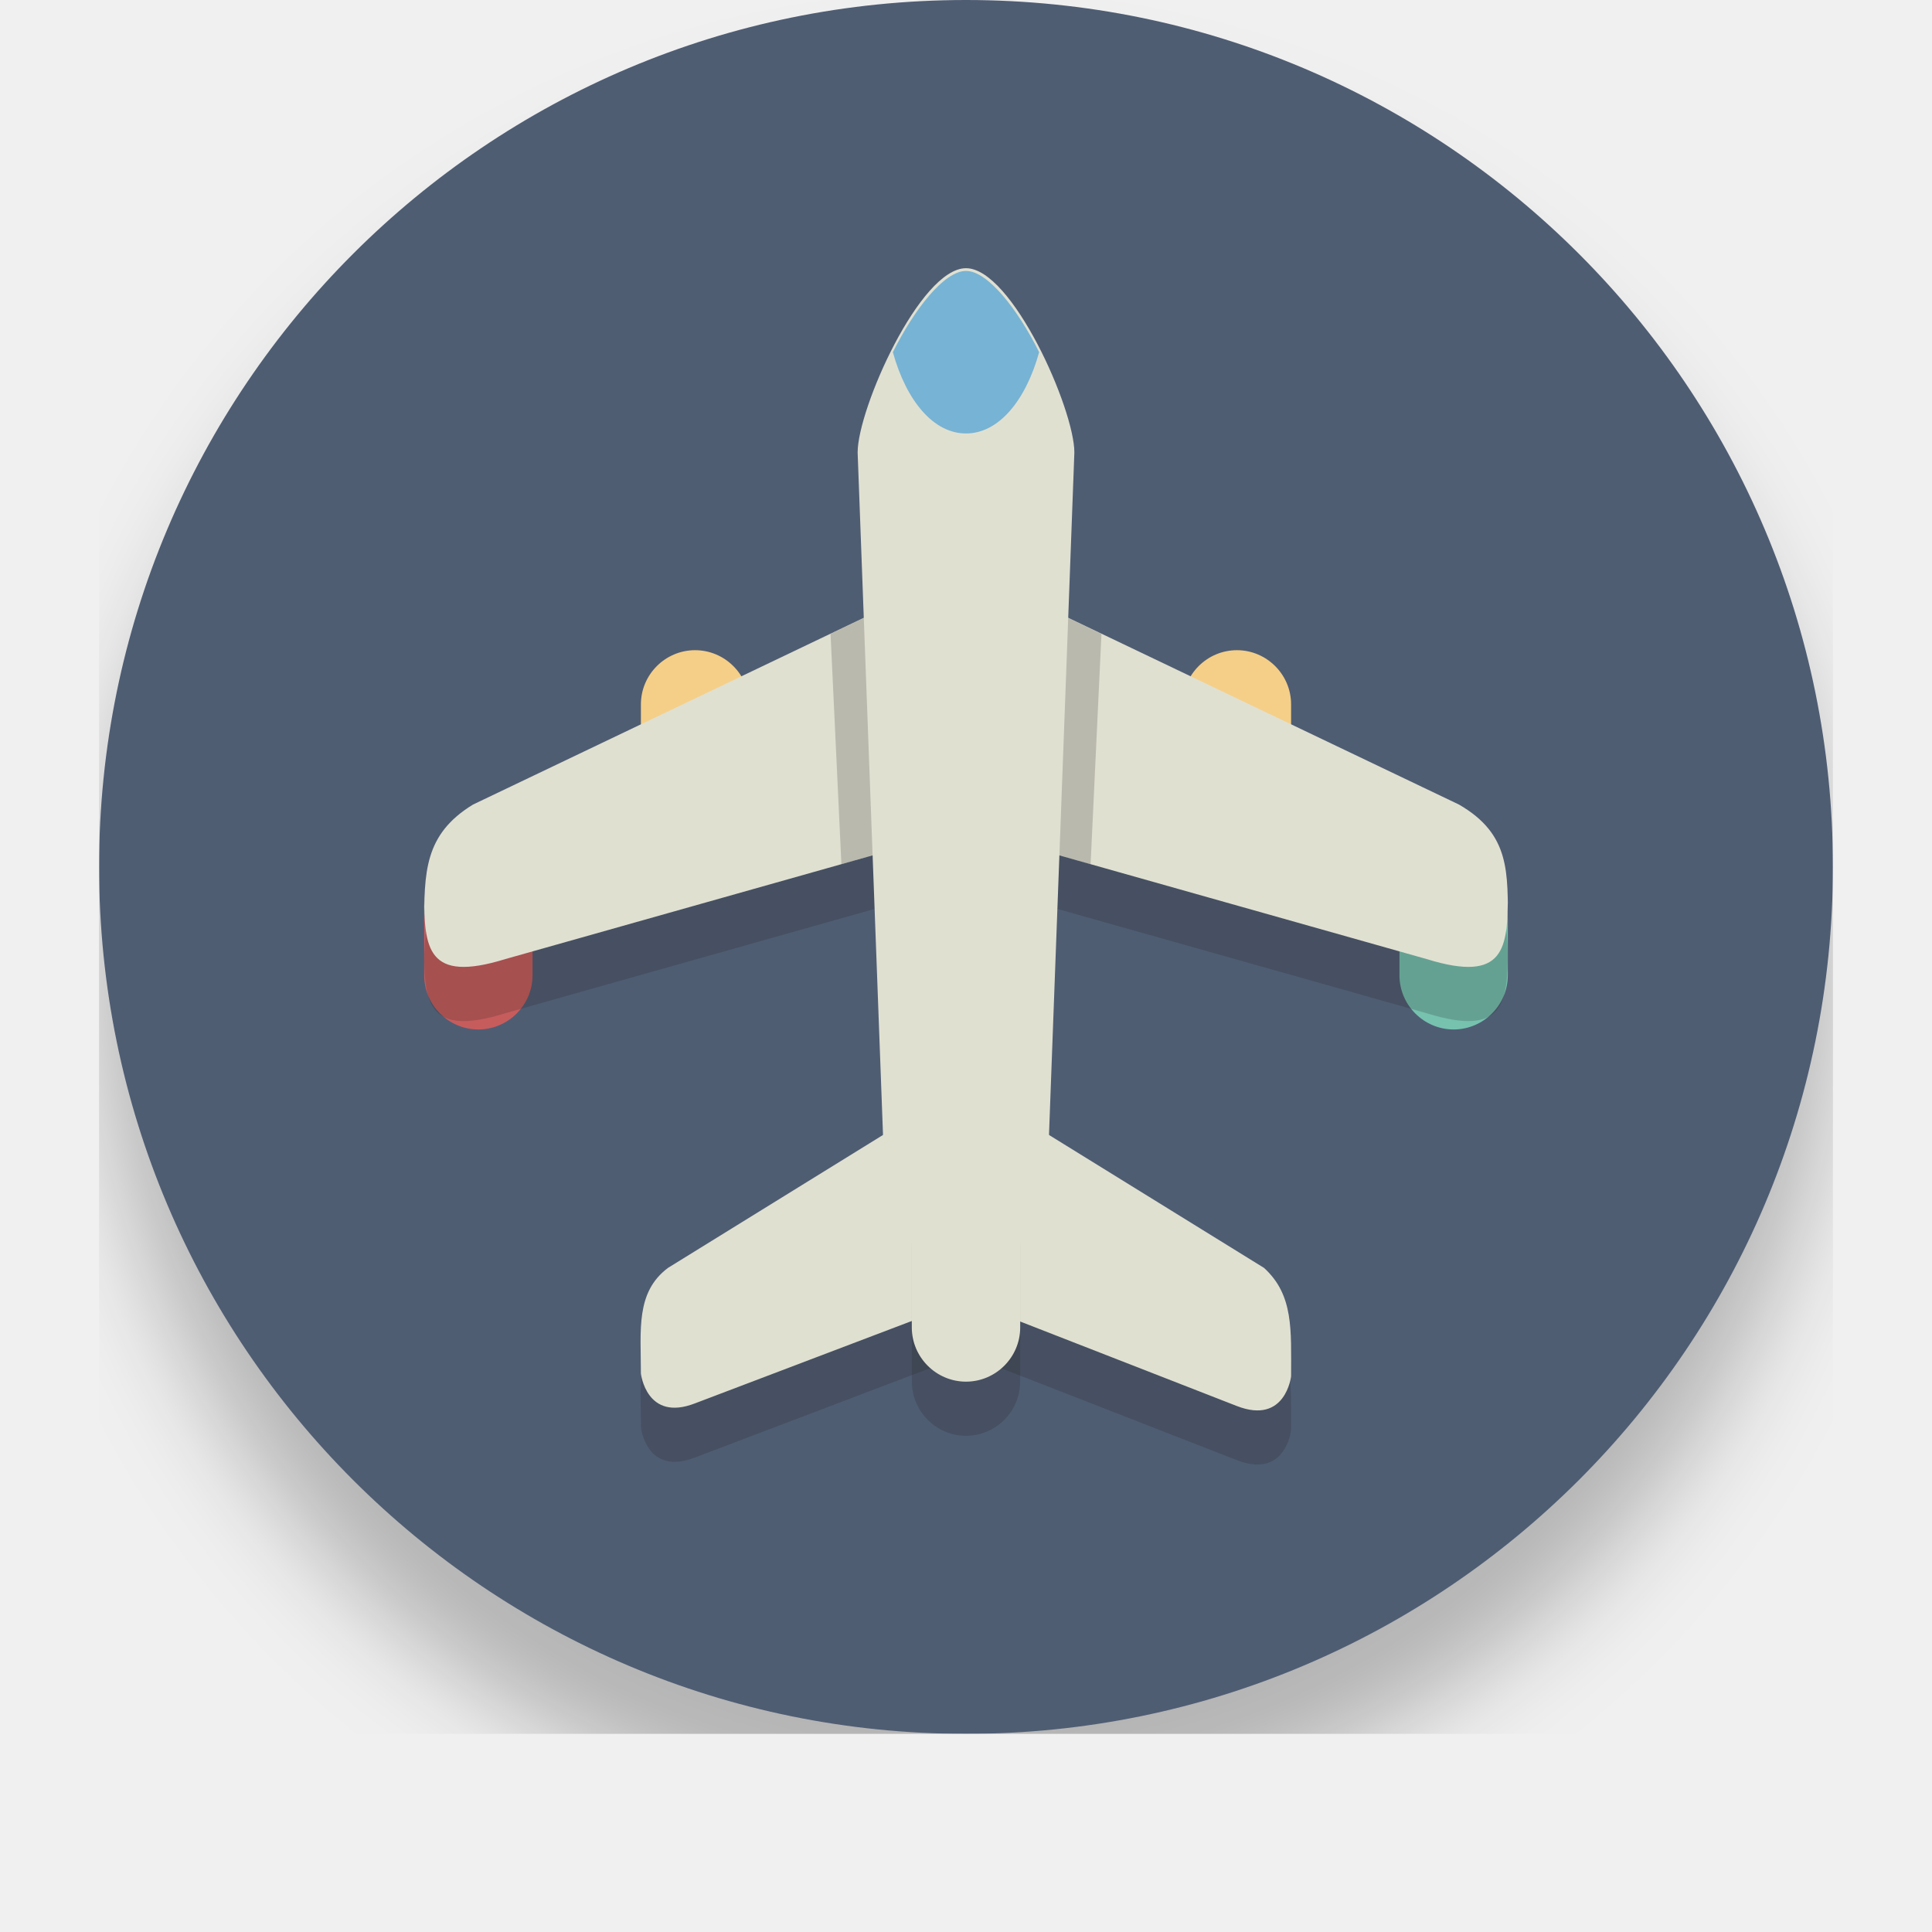
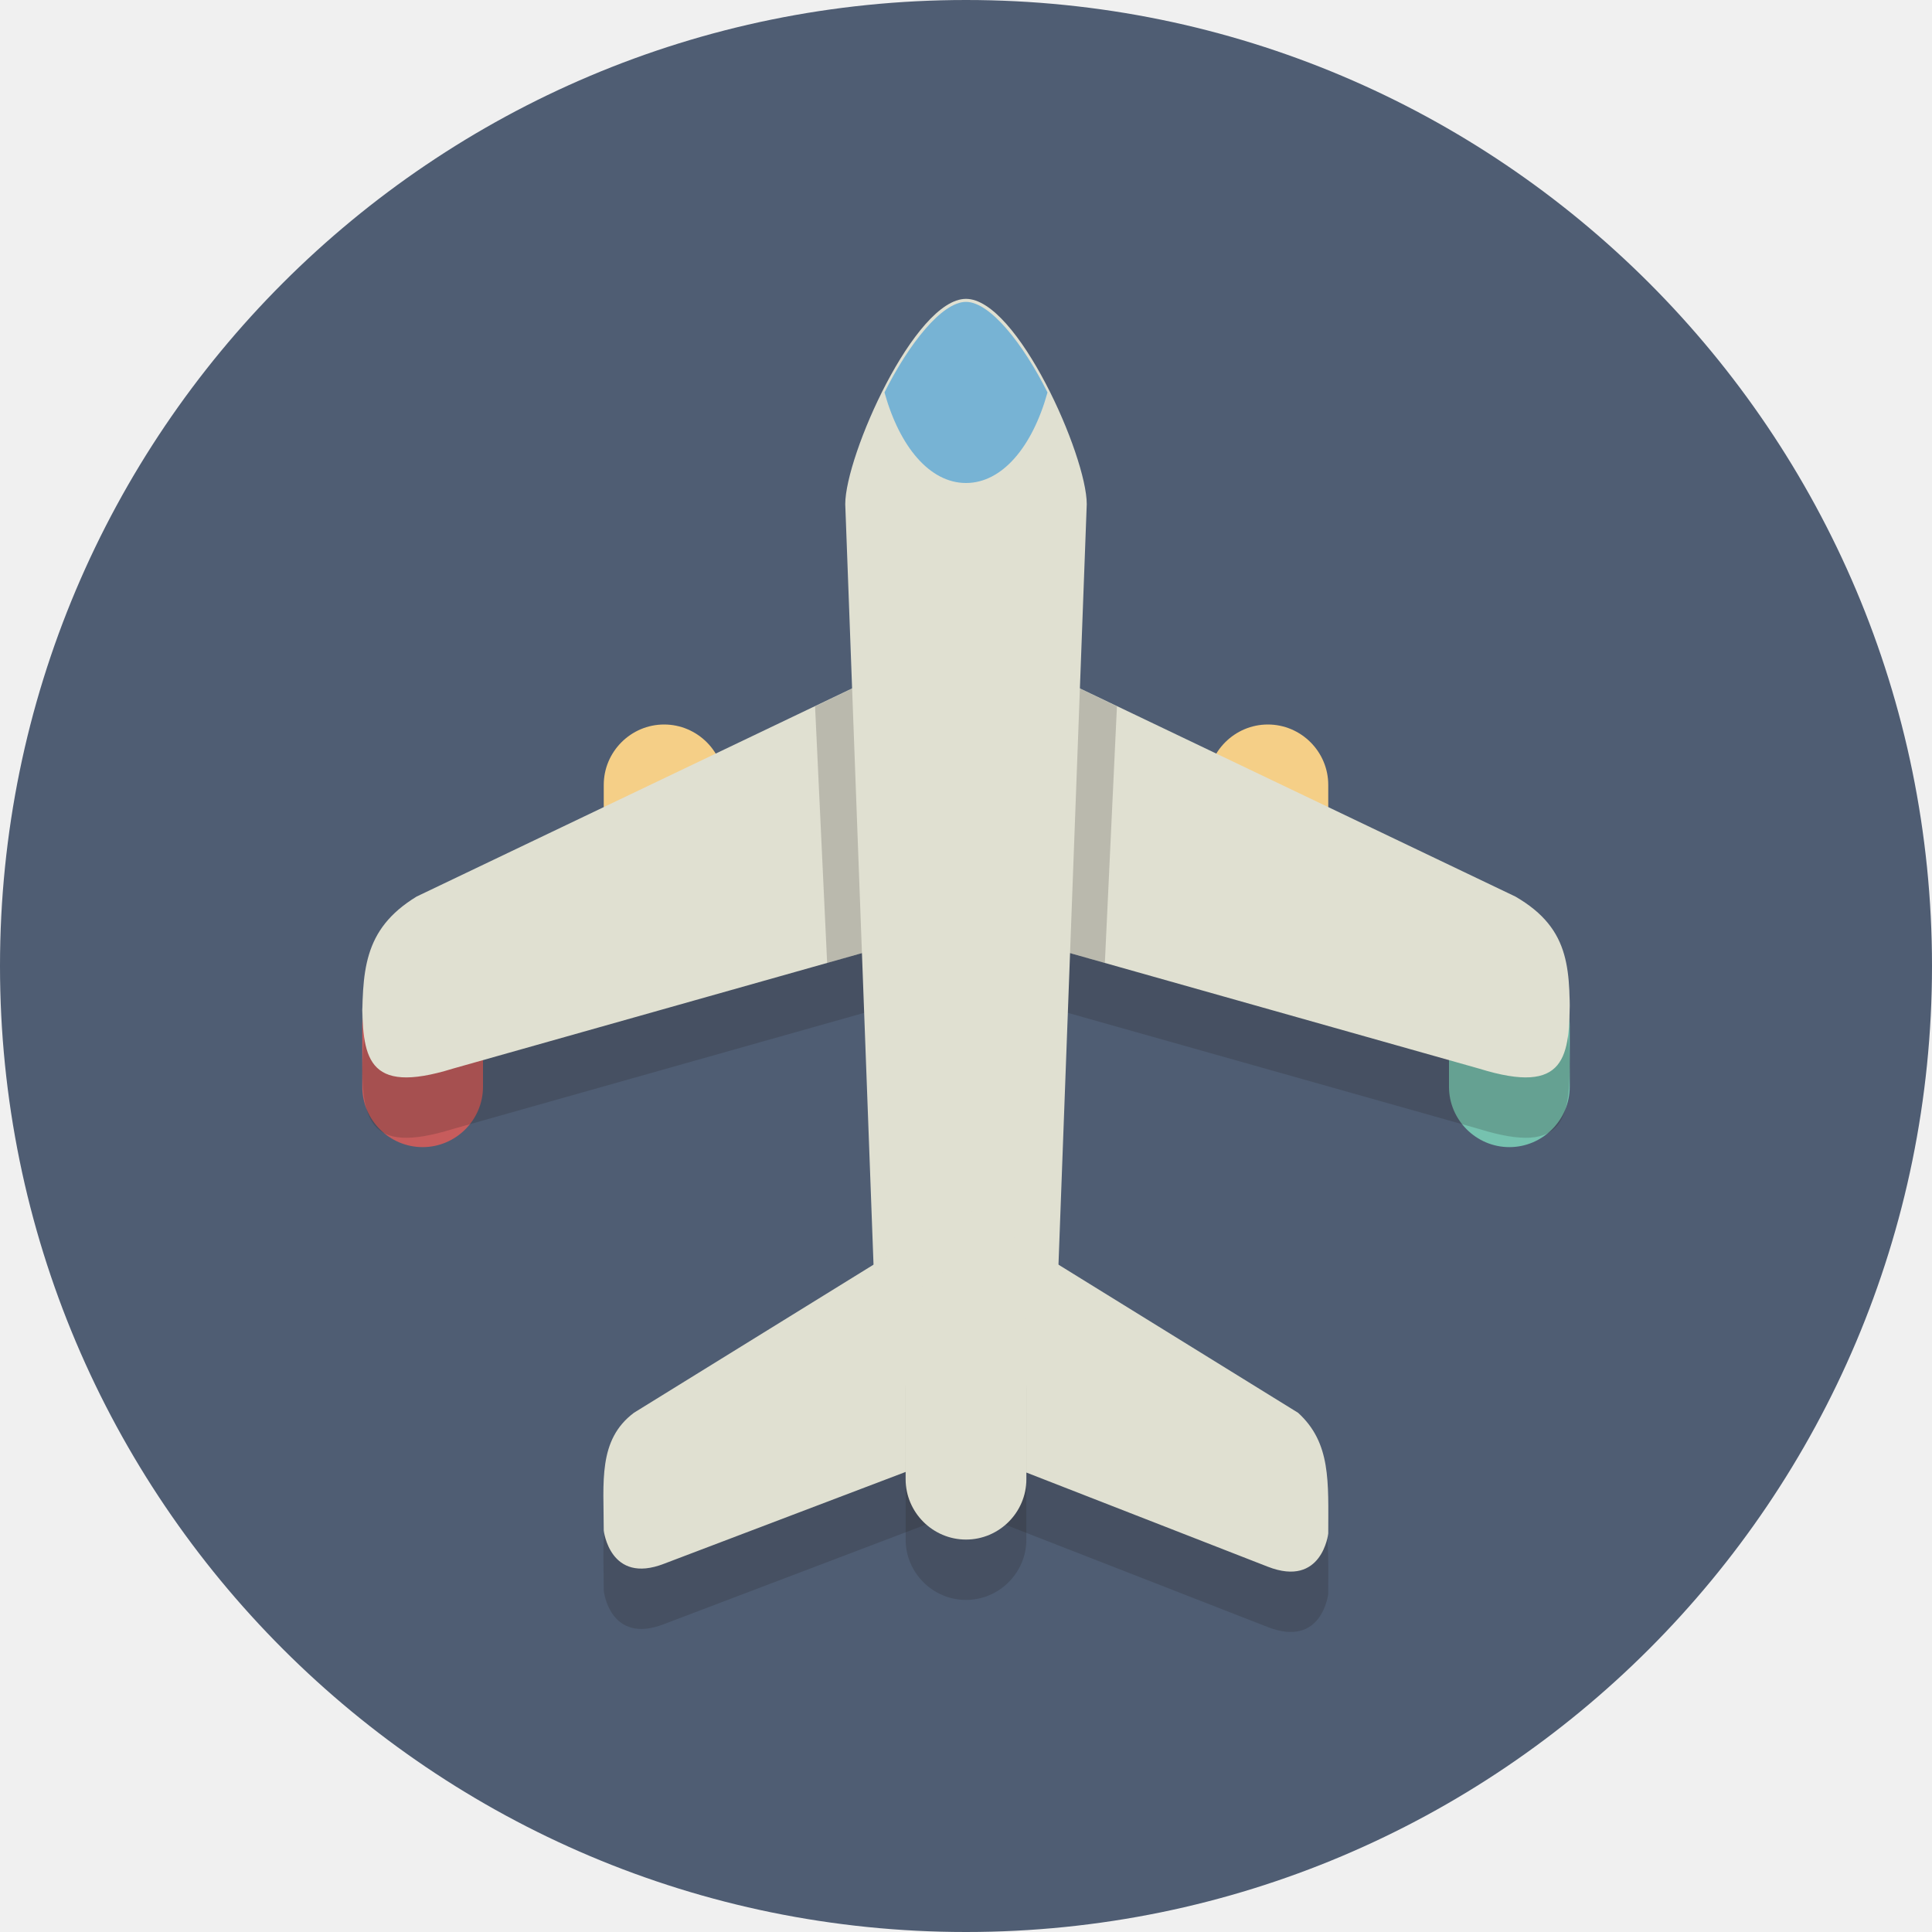
- <svg xmlns="http://www.w3.org/2000/svg" width="78" height="78" viewBox="0 0 78 78" fill="none">
-   <g clip-path="url(#clip0_164_637)" filter="url(#filter0_d_164_637)">
-     <path d="M39 70C58.33 70 74 54.33 74 35C74 15.67 58.33 0 39 0C19.67 0 4 15.67 4 35C4 54.33 19.67 70 39 70Z" fill="#4F5D73" />
-     <path d="M21.5 39.375C21.5 40.578 20.516 41.562 19.312 41.562C18.109 41.562 17.125 40.578 17.125 39.375V37.188C17.125 35.984 18.109 35 19.312 35C20.516 35 21.5 35.984 21.5 37.188V39.375Z" fill="#C75C5C" />
-     <path d="M30.25 30.625C30.25 31.828 29.266 32.812 28.062 32.812C26.859 32.812 25.875 31.828 25.875 30.625V28.438C25.875 27.234 26.859 26.25 28.062 26.25C29.266 26.25 30.25 27.234 30.25 28.438V30.625Z" fill="#F5CF87" />
-     <path d="M52.125 30.625C52.125 31.828 51.141 32.812 49.938 32.812C48.734 32.812 47.75 31.828 47.75 30.625V28.438C47.75 27.234 48.734 26.25 49.938 26.25C51.141 26.25 52.125 27.234 52.125 28.438V30.625Z" fill="#F5CF87" />
-     <path d="M56.5 39.375C56.5 40.578 57.484 41.562 58.688 41.562C59.891 41.562 60.875 40.578 60.875 39.375V37.188C60.875 35.984 59.891 35 58.688 35C57.484 35 56.5 35.984 56.5 37.188V39.375Z" fill="#76C2AF" />
-     <g opacity="0.2">
-       <path d="M39 35.656L57.594 40.906C60.766 41.891 60.875 40.469 60.875 38.281V39.594C60.875 37.406 60.984 35.875 58.906 34.672L39 25.156L19.094 34.672C17.125 35.875 17.125 37.406 17.125 39.594V38.281C17.125 40.469 17.234 41.891 20.406 40.906L39 35.656Z" fill="#231F20" />
+ <svg xmlns="http://www.w3.org/2000/svg" height="800px" width="800px" version="1.1" viewBox="0 0 64 64" xml:space="preserve">
+   <style type="text/css">
+ 	.st0{fill:#4F5D73;}
+ 	.st1{fill:#C75C5C;}
+ 	.st2{fill:#F5CF87;}
+ 	.st3{fill:#76C2AF;}
+ 	.st4{opacity:0.2;}
+ 	.st5{fill:#231F20;}
+ 	.st6{fill:#E0E0D1;}
+ 	.st7{fill:#77B3D4;}
+ </style>
+   <g id="Layer_1">
+     <g>
+       <circle class="st0" cx="32" cy="32" r="32" />
    </g>
-     <path d="M39 33.469L57.594 38.719C60.766 39.703 60.875 38.281 60.875 36.094V37.406C60.875 35.219 60.984 33.688 58.906 32.484L39 22.969L19.094 32.484C17.125 33.688 17.125 35.219 17.125 37.406V36.094C17.125 38.281 17.234 39.703 20.406 38.719L39 33.469Z" fill="#E0E0D1" />
-     <g opacity="0.2">
-       <path d="M39 22.969L33.531 25.594L33.969 34.891L39 33.469L44.031 34.891L44.469 25.594L39 22.969Z" fill="#231F20" />
+     <g>
+       <path class="st1" d="M16,36c0,1.1-0.9,2-2,2l0,0c-1.1,0-2-0.9-2-2v-2c0-1.1,0.9-2,2-2l0,0c1.1,0,2,0.9,2,2V36z" />
    </g>
-     <path d="M42.281 47.688C42.281 49.438 41.953 50.859 40.094 50.859H37.906C36.047 50.859 35.719 49.438 35.719 47.688L34.625 18.266C34.625 16.516 37.141 10.828 39 10.828C40.859 10.828 43.375 16.516 43.375 18.266L42.281 47.688Z" fill="#E0E0D1" />
-     <g opacity="0.2">
-       <path d="M51.031 53.375L39 45.938L26.969 53.375C25.656 54.359 25.875 55.891 25.875 57.641C25.875 57.641 26.094 59.609 28.062 58.844L39 54.688L49.938 58.953C51.906 59.719 52.125 57.75 52.125 57.75C52.125 55.891 52.234 54.469 51.031 53.375Z" fill="#231F20" />
+     <g>
+       <path class="st2" d="M24,28c0,1.1-0.9,2-2,2l0,0c-1.1,0-2-0.9-2-2v-2c0-1.1,0.9-2,2-2l0,0c1.1,0,2,0.9,2,2V28z" />
    </g>
-     <path d="M51.031 51.188L39 43.75L26.969 51.188C25.656 52.172 25.875 53.703 25.875 55.453C25.875 55.453 26.094 57.422 28.062 56.656L39 52.5L49.938 56.766C51.906 57.531 52.125 55.562 52.125 55.562C52.125 53.703 52.234 52.281 51.031 51.188Z" fill="#E0E0D1" />
-     <g opacity="0.2">
-       <path d="M41.188 55.781C41.188 56.984 40.203 57.969 39 57.969C37.797 57.969 36.812 56.984 36.812 55.781V50.312C36.812 49.109 37.797 48.125 39 48.125C40.203 48.125 41.188 49.109 41.188 50.312V55.781Z" fill="#231F20" />
+     <g>
+       <path class="st2" d="M44,28c0,1.1-0.9,2-2,2l0,0c-1.1,0-2-0.9-2-2v-2c0-1.1,0.9-2,2-2l0,0c1.1,0,2,0.9,2,2V28z" />
    </g>
-     <path d="M41.188 53.594C41.188 54.797 40.203 55.781 39 55.781C37.797 55.781 36.812 54.797 36.812 53.594V48.125C36.812 46.922 37.797 45.938 39 45.938C40.203 45.938 41.188 46.922 41.188 48.125V53.594Z" fill="#E0E0D1" />
-     <path d="M39 17.5C40.312 17.5 41.406 16.188 41.953 14.219C41.078 12.469 39.875 10.938 39 10.938C38.125 10.938 36.922 12.469 36.047 14.219C36.594 16.188 37.688 17.5 39 17.5Z" fill="#77B3D4" />
+     <g>
+       <path class="st3" d="M48,36c0,1.1,0.9,2,2,2l0,0c1.1,0,2-0.9,2-2v-2c0-1.1-0.9-2-2-2l0,0c-1.1,0-2,0.9-2,2V36z" />
+     </g>
+     <g class="st4">
+       <path class="st5" d="M32,32.6l17,4.8c2.9,0.9,3-0.4,3-2.4v1.2c0-2,0.1-3.4-1.8-4.5L32,23l-18.2,8.7c-1.8,1.1-1.8,2.5-1.8,4.5V35    c0,2,0.1,3.3,3,2.4L32,32.6z" />
+     </g>
+     <g>
+       <path class="st6" d="M32,30.6l17,4.8c2.9,0.9,3-0.4,3-2.4v1.2c0-2,0.1-3.4-1.8-4.5L32,21l-18.2,8.7c-1.8,1.1-1.8,2.5-1.8,4.5V33    c0,2,0.1,3.3,3,2.4L32,30.6z" />
+     </g>
+     <g>
+       <g>
+         <path class="st6" d="M52,33.4C52,33.4,52,33.4,52,33.4l0-0.4C52,33.1,52,33.2,52,33.4z" />
+       </g>
+       <g>
+         <path class="st6" d="M52,33.5v0.7C52,33.9,52,33.7,52,33.5z" />
+       </g>
+       <g class="st4">
+         <polygon class="st5" points="32,21 27,23.4 27.4,31.9 32,30.6 36.6,31.9 37,23.4    " />
+       </g>
+     </g>
+     <g>
+       <path class="st6" d="M35,43.6c0,1.6-0.3,2.9-2,2.9h-2c-1.7,0-2-1.3-2-2.9l-1-26.9c0-1.6,2.3-6.8,4-6.8l0,0c1.7,0,4,5.2,4,6.8    L35,43.6z" />
+     </g>
+     <g class="st4">
+       <path class="st5" d="M43,48.8L32,42l-11,6.8c-1.2,0.9-1,2.3-1,3.9c0,0,0.2,1.8,2,1.1L32,50l10,3.9c1.8,0.7,2-1.1,2-1.1    C44,51.1,44.1,49.8,43,48.8z" />
+     </g>
+     <g>
+       <path class="st6" d="M43,46.8L32,40l-11,6.8c-1.2,0.9-1,2.3-1,3.9c0,0,0.2,1.8,2,1.1L32,48l10,3.9c1.8,0.7,2-1.1,2-1.1    C44,49.1,44.1,47.8,43,46.8z" />
+     </g>
+     <g class="st4">
+       <path class="st5" d="M34,51c0,1.1-0.9,2-2,2l0,0c-1.1,0-2-0.9-2-2v-5c0-1.1,0.9-2,2-2l0,0c1.1,0,2,0.9,2,2V51z" />
+     </g>
+     <g>
+       <path class="st6" d="M34,49c0,1.1-0.9,2-2,2l0,0c-1.1,0-2-0.9-2-2v-5c0-1.1,0.9-2,2-2l0,0c1.1,0,2,0.9,2,2V49z" />
+     </g>
+     <g>
+       <g>
+         <path class="st7" d="M32,16c1.2,0,2.2-1.2,2.7-3c-0.8-1.6-1.9-3-2.7-3s-1.9,1.4-2.7,3C29.8,14.8,30.8,16,32,16z" />
+       </g>
+     </g>
  </g>
-   <defs>
-     <filter id="filter0_d_164_637" x="0" y="0" width="78" height="78" filterUnits="userSpaceOnUse" color-interpolation-filters="sRGB">
-       <feFlood flood-opacity="0" result="BackgroundImageFix" />
-       <feColorMatrix in="SourceAlpha" type="matrix" values="0 0 0 0 0 0 0 0 0 0 0 0 0 0 0 0 0 0 127 0" result="hardAlpha" />
-       <feOffset dy="4" />
-       <feGaussianBlur stdDeviation="2" />
-       <feColorMatrix type="matrix" values="0 0 0 0 0 0 0 0 0 0 0 0 0 0 0 0 0 0 0.25 0" />
-       <feBlend mode="normal" in2="BackgroundImageFix" result="effect1_dropShadow_164_637" />
-       <feBlend mode="normal" in="SourceGraphic" in2="effect1_dropShadow_164_637" result="shape" />
-     </filter>
-     <clipPath id="clip0_164_637">
-       <rect width="70" height="70" fill="white" transform="translate(4)" />
-     </clipPath>
-   </defs>
+   <g id="Layer_2">
+ </g>
</svg>
